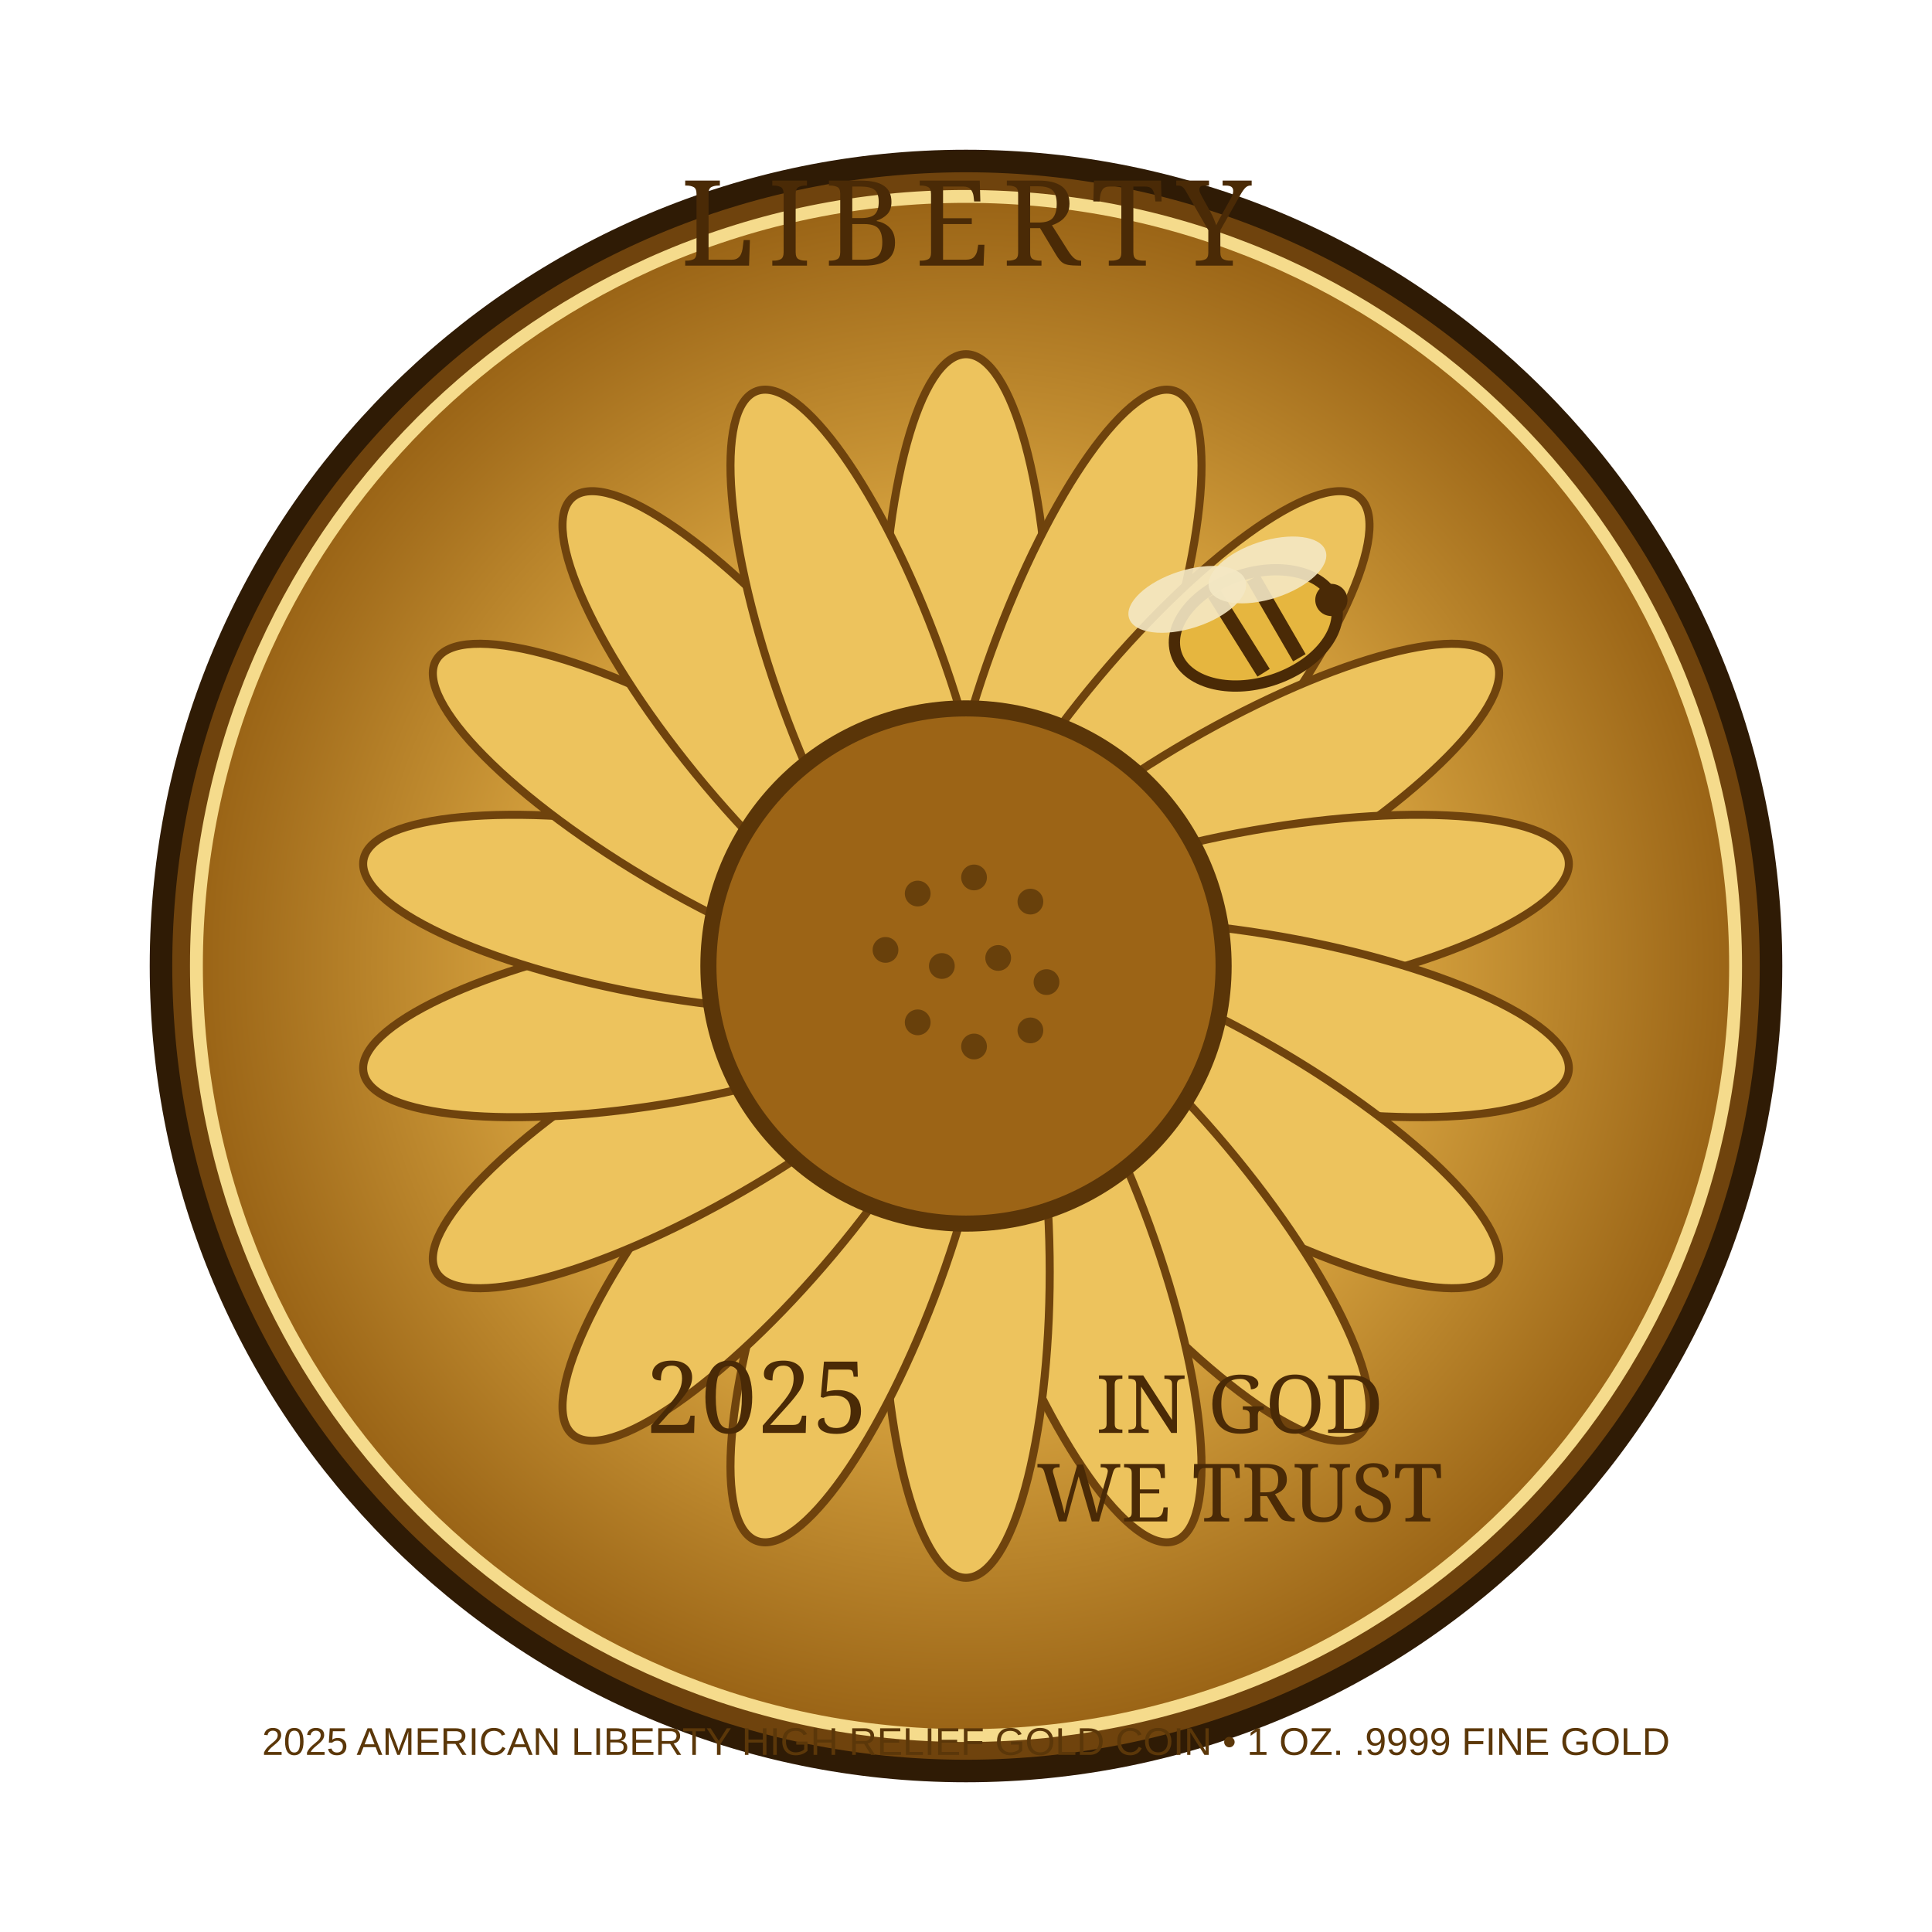
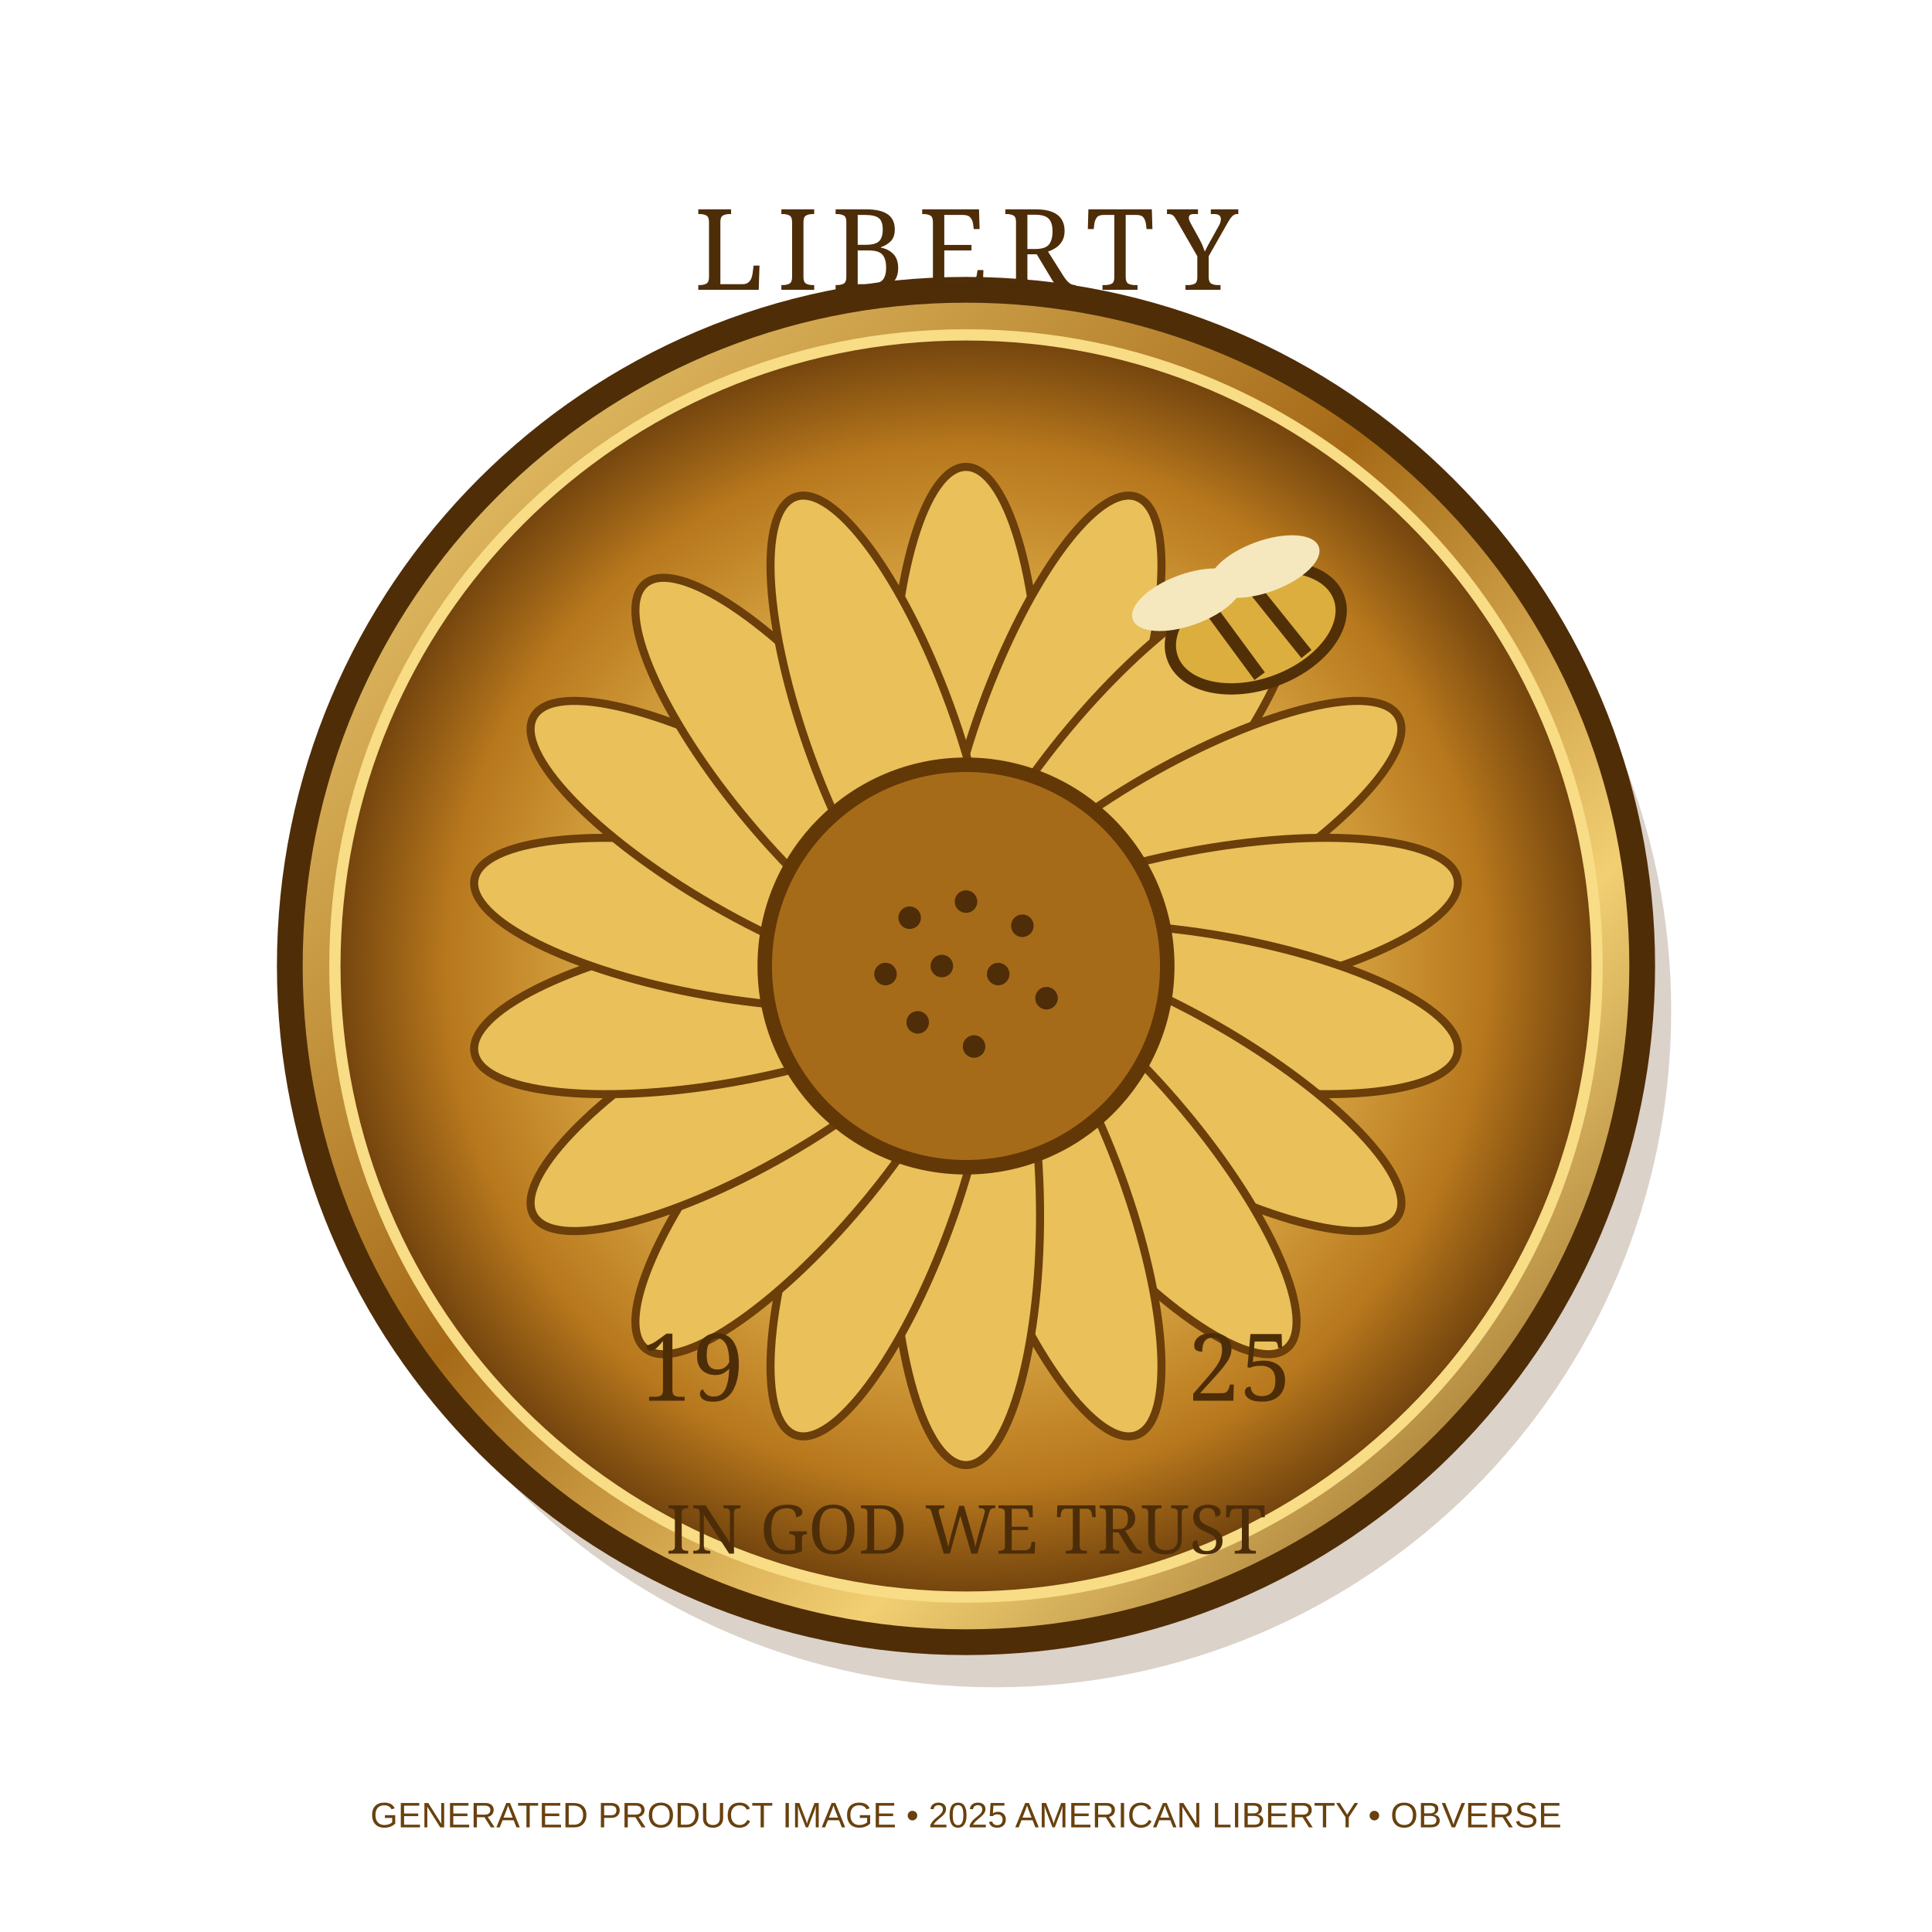
- <svg xmlns="http://www.w3.org/2000/svg" width="1200" height="1200" viewBox="0 0 1200 1200">
-   <rect width="1200" height="1200" fill="#fff" />
+ <svg xmlns="http://www.w3.org/2000/svg" width="1200" height="1200">
+   <rect width="1200" height="1200" fill="white" />
  <defs>
-     <radialGradient id="g">
-       <stop offset="0" stop-color="#f4d47c" />
-       <stop offset=".55" stop-color="#d7a33f" />
-       <stop offset="1" stop-color="#9a6416" />
+     <radialGradient id="gold">
+       <stop offset="0" stop-color="#fff0a8" />
+       <stop offset=".45" stop-color="#e7bb55" />
+       <stop offset=".82" stop-color="#b8781d" />
+       <stop offset="1" stop-color="#70420d" />
    </radialGradient>
+     <linearGradient id="rim" x1="0" y1="0" x2="1" y2="1">
+       <stop stop-color="#f7dc82" />
+       <stop offset=".45" stop-color="#a66a17" />
+       <stop offset=".7" stop-color="#f1cf72" />
+       <stop offset="1" stop-color="#75460f" />
+     </linearGradient>
  </defs>
-   <circle cx="600" cy="600" r="500" fill="#6f430d" stroke="#2f1b05" stroke-width="14" />
-   <circle cx="600" cy="600" r="478" fill="url(#g)" stroke="#f5db8c" stroke-width="8" />
-   <g fill="#edc35d" stroke="#6f430d" stroke-width="5">
-     <g transform="translate(600 600)">
-       <ellipse cx="0" cy="-190" rx="52" ry="190" />
-       <ellipse cx="0" cy="-190" rx="52" ry="190" transform="rotate(20)" />
-       <ellipse cx="0" cy="-190" rx="52" ry="190" transform="rotate(40)" />
-       <ellipse cx="0" cy="-190" rx="52" ry="190" transform="rotate(60)" />
-       <ellipse cx="0" cy="-190" rx="52" ry="190" transform="rotate(80)" />
-       <ellipse cx="0" cy="-190" rx="52" ry="190" transform="rotate(100)" />
-       <ellipse cx="0" cy="-190" rx="52" ry="190" transform="rotate(120)" />
-       <ellipse cx="0" cy="-190" rx="52" ry="190" transform="rotate(140)" />
-       <ellipse cx="0" cy="-190" rx="52" ry="190" transform="rotate(160)" />
-       <ellipse cx="0" cy="-190" rx="52" ry="190" transform="rotate(180)" />
-       <ellipse cx="0" cy="-190" rx="52" ry="190" transform="rotate(200)" />
-       <ellipse cx="0" cy="-190" rx="52" ry="190" transform="rotate(220)" />
-       <ellipse cx="0" cy="-190" rx="52" ry="190" transform="rotate(240)" />
-       <ellipse cx="0" cy="-190" rx="52" ry="190" transform="rotate(260)" />
-       <ellipse cx="0" cy="-190" rx="52" ry="190" transform="rotate(280)" />
-       <ellipse cx="0" cy="-190" rx="52" ry="190" transform="rotate(300)" />
-       <ellipse cx="0" cy="-190" rx="52" ry="190" transform="rotate(320)" />
-       <ellipse cx="0" cy="-190" rx="52" ry="190" transform="rotate(340)" />
-     </g>
+   <g transform="rotate(0 600 600)">
+     <ellipse cx="618" cy="628" rx="420" ry="420" fill="#5a3308" opacity=".22" />
+     <circle cx="600" cy="600" r="420" fill="url(#rim)" stroke="#4f2d07" stroke-width="16" />
+     <circle cx="600" cy="600" r="392" fill="url(#gold)" stroke="#f8dc86" stroke-width="7" />
  </g>
-   <circle cx="600" cy="600" r="160" fill="#9c6416" stroke="#5a3508" stroke-width="10" />
-   <g fill="#5b3709" opacity=".8">
-     <circle cx="570" cy="555" r="8" />
-     <circle cx="605" cy="545" r="8" />
-     <circle cx="640" cy="560" r="8" />
-     <circle cx="550" cy="590" r="8" />
-     <circle cx="585" cy="600" r="8" />
-     <circle cx="620" cy="595" r="8" />
-     <circle cx="650" cy="610" r="8" />
-     <circle cx="570" cy="635" r="8" />
-     <circle cx="605" cy="650" r="8" />
-     <circle cx="640" cy="640" r="8" />
+   <g transform="translate(600 600)" fill="#e9c05a" stroke="#6b3e0a" stroke-width="5">
+     <ellipse cx="0" cy="-155" rx="46" ry="155" transform="rotate(0)" />
+     <ellipse cx="0" cy="-155" rx="46" ry="155" transform="rotate(20)" />
+     <ellipse cx="0" cy="-155" rx="46" ry="155" transform="rotate(40)" />
+     <ellipse cx="0" cy="-155" rx="46" ry="155" transform="rotate(60)" />
+     <ellipse cx="0" cy="-155" rx="46" ry="155" transform="rotate(80)" />
+     <ellipse cx="0" cy="-155" rx="46" ry="155" transform="rotate(100)" />
+     <ellipse cx="0" cy="-155" rx="46" ry="155" transform="rotate(120)" />
+     <ellipse cx="0" cy="-155" rx="46" ry="155" transform="rotate(140)" />
+     <ellipse cx="0" cy="-155" rx="46" ry="155" transform="rotate(160)" />
+     <ellipse cx="0" cy="-155" rx="46" ry="155" transform="rotate(180)" />
+     <ellipse cx="0" cy="-155" rx="46" ry="155" transform="rotate(200)" />
+     <ellipse cx="0" cy="-155" rx="46" ry="155" transform="rotate(220)" />
+     <ellipse cx="0" cy="-155" rx="46" ry="155" transform="rotate(240)" />
+     <ellipse cx="0" cy="-155" rx="46" ry="155" transform="rotate(260)" />
+     <ellipse cx="0" cy="-155" rx="46" ry="155" transform="rotate(280)" />
+     <ellipse cx="0" cy="-155" rx="46" ry="155" transform="rotate(300)" />
+     <ellipse cx="0" cy="-155" rx="46" ry="155" transform="rotate(320)" />
+     <ellipse cx="0" cy="-155" rx="46" ry="155" transform="rotate(340)" />
  </g>
-   <g fill="#4a2a06" font-family="Georgia" text-anchor="middle">
-     <text x="600" y="165" font-size="74" letter-spacing="8">LIBERTY</text>
-     <text x="470" y="890" font-size="62">2025</text>
-     <text x="770" y="890" font-size="50">IN GOD</text>
-     <text x="770" y="945" font-size="50">WE TRUST</text>
+   <circle cx="600" cy="600" r="125" fill="#a66b18" stroke="#633807" stroke-width="9" />
+   <g fill="#4e2d08">
+     <circle cx="565" cy="570" r="7" />
+     <circle cx="600" cy="560" r="7" />
+     <circle cx="635" cy="575" r="7" />
+     <circle cx="550" cy="605" r="7" />
+     <circle cx="585" cy="600" r="7" />
+     <circle cx="620" cy="605" r="7" />
+     <circle cx="650" cy="620" r="7" />
+     <circle cx="570" cy="635" r="7" />
+     <circle cx="605" cy="650" r="7" />
  </g>
-   <g transform="translate(780 390) rotate(-18)">
-     <ellipse cx="0" cy="0" rx="52" ry="34" fill="#e6b63f" stroke="#4a2a06" stroke-width="7" />
-     <path d="M-18 -28L-4 28M8 -30L20 26" stroke="#4a2a06" stroke-width="9" />
-     <ellipse cx="-35" cy="-30" rx="38" ry="18" fill="#f4e8c4" opacity=".9" />
-     <ellipse cx="18" cy="-32" rx="38" ry="18" fill="#f4e8c4" opacity=".9" />
-     <circle cx="50" cy="-2" r="10" fill="#4a2a06" />
+   <g fill="#4d2d08" font-family="Georgia" text-anchor="middle">
+     <text x="600" y="180" font-size="70" letter-spacing="8">LIBERTY</text>
+     <text x="430" y="870" font-size="58">19</text>
+     <text x="770" y="870" font-size="58">25</text>
+     <text x="600" y="965" font-size="42">IN GOD WE TRUST</text>
  </g>
-   <text x="600" y="1090" text-anchor="middle" font-family="Arial" font-size="24" fill="#5b3709">2025 AMERICAN LIBERTY HIGH RELIEF GOLD COIN • 1 OZ. .9999 FINE GOLD</text>
+   <g transform="translate(780 390) rotate(-20)">
+     <ellipse rx="55" ry="35" fill="#dcae3d" stroke="#513008" stroke-width="7" />
+     <path d="M-25 -29L-8 29M5 -30L24 26" stroke="#513008" stroke-width="8" />
+     <ellipse cx="-34" cy="-31" rx="36" ry="16" fill="#f5e8bf" />
+     <ellipse cx="18" cy="-34" rx="36" ry="16" fill="#f5e8bf" />
+   </g>
+   <text x="600" y="1135" text-anchor="middle" font-family="Arial" font-size="22" fill="#69410e">GENERATED PRODUCT IMAGE • 2025 AMERICAN LIBERTY • OBVERSE</text>
</svg>
